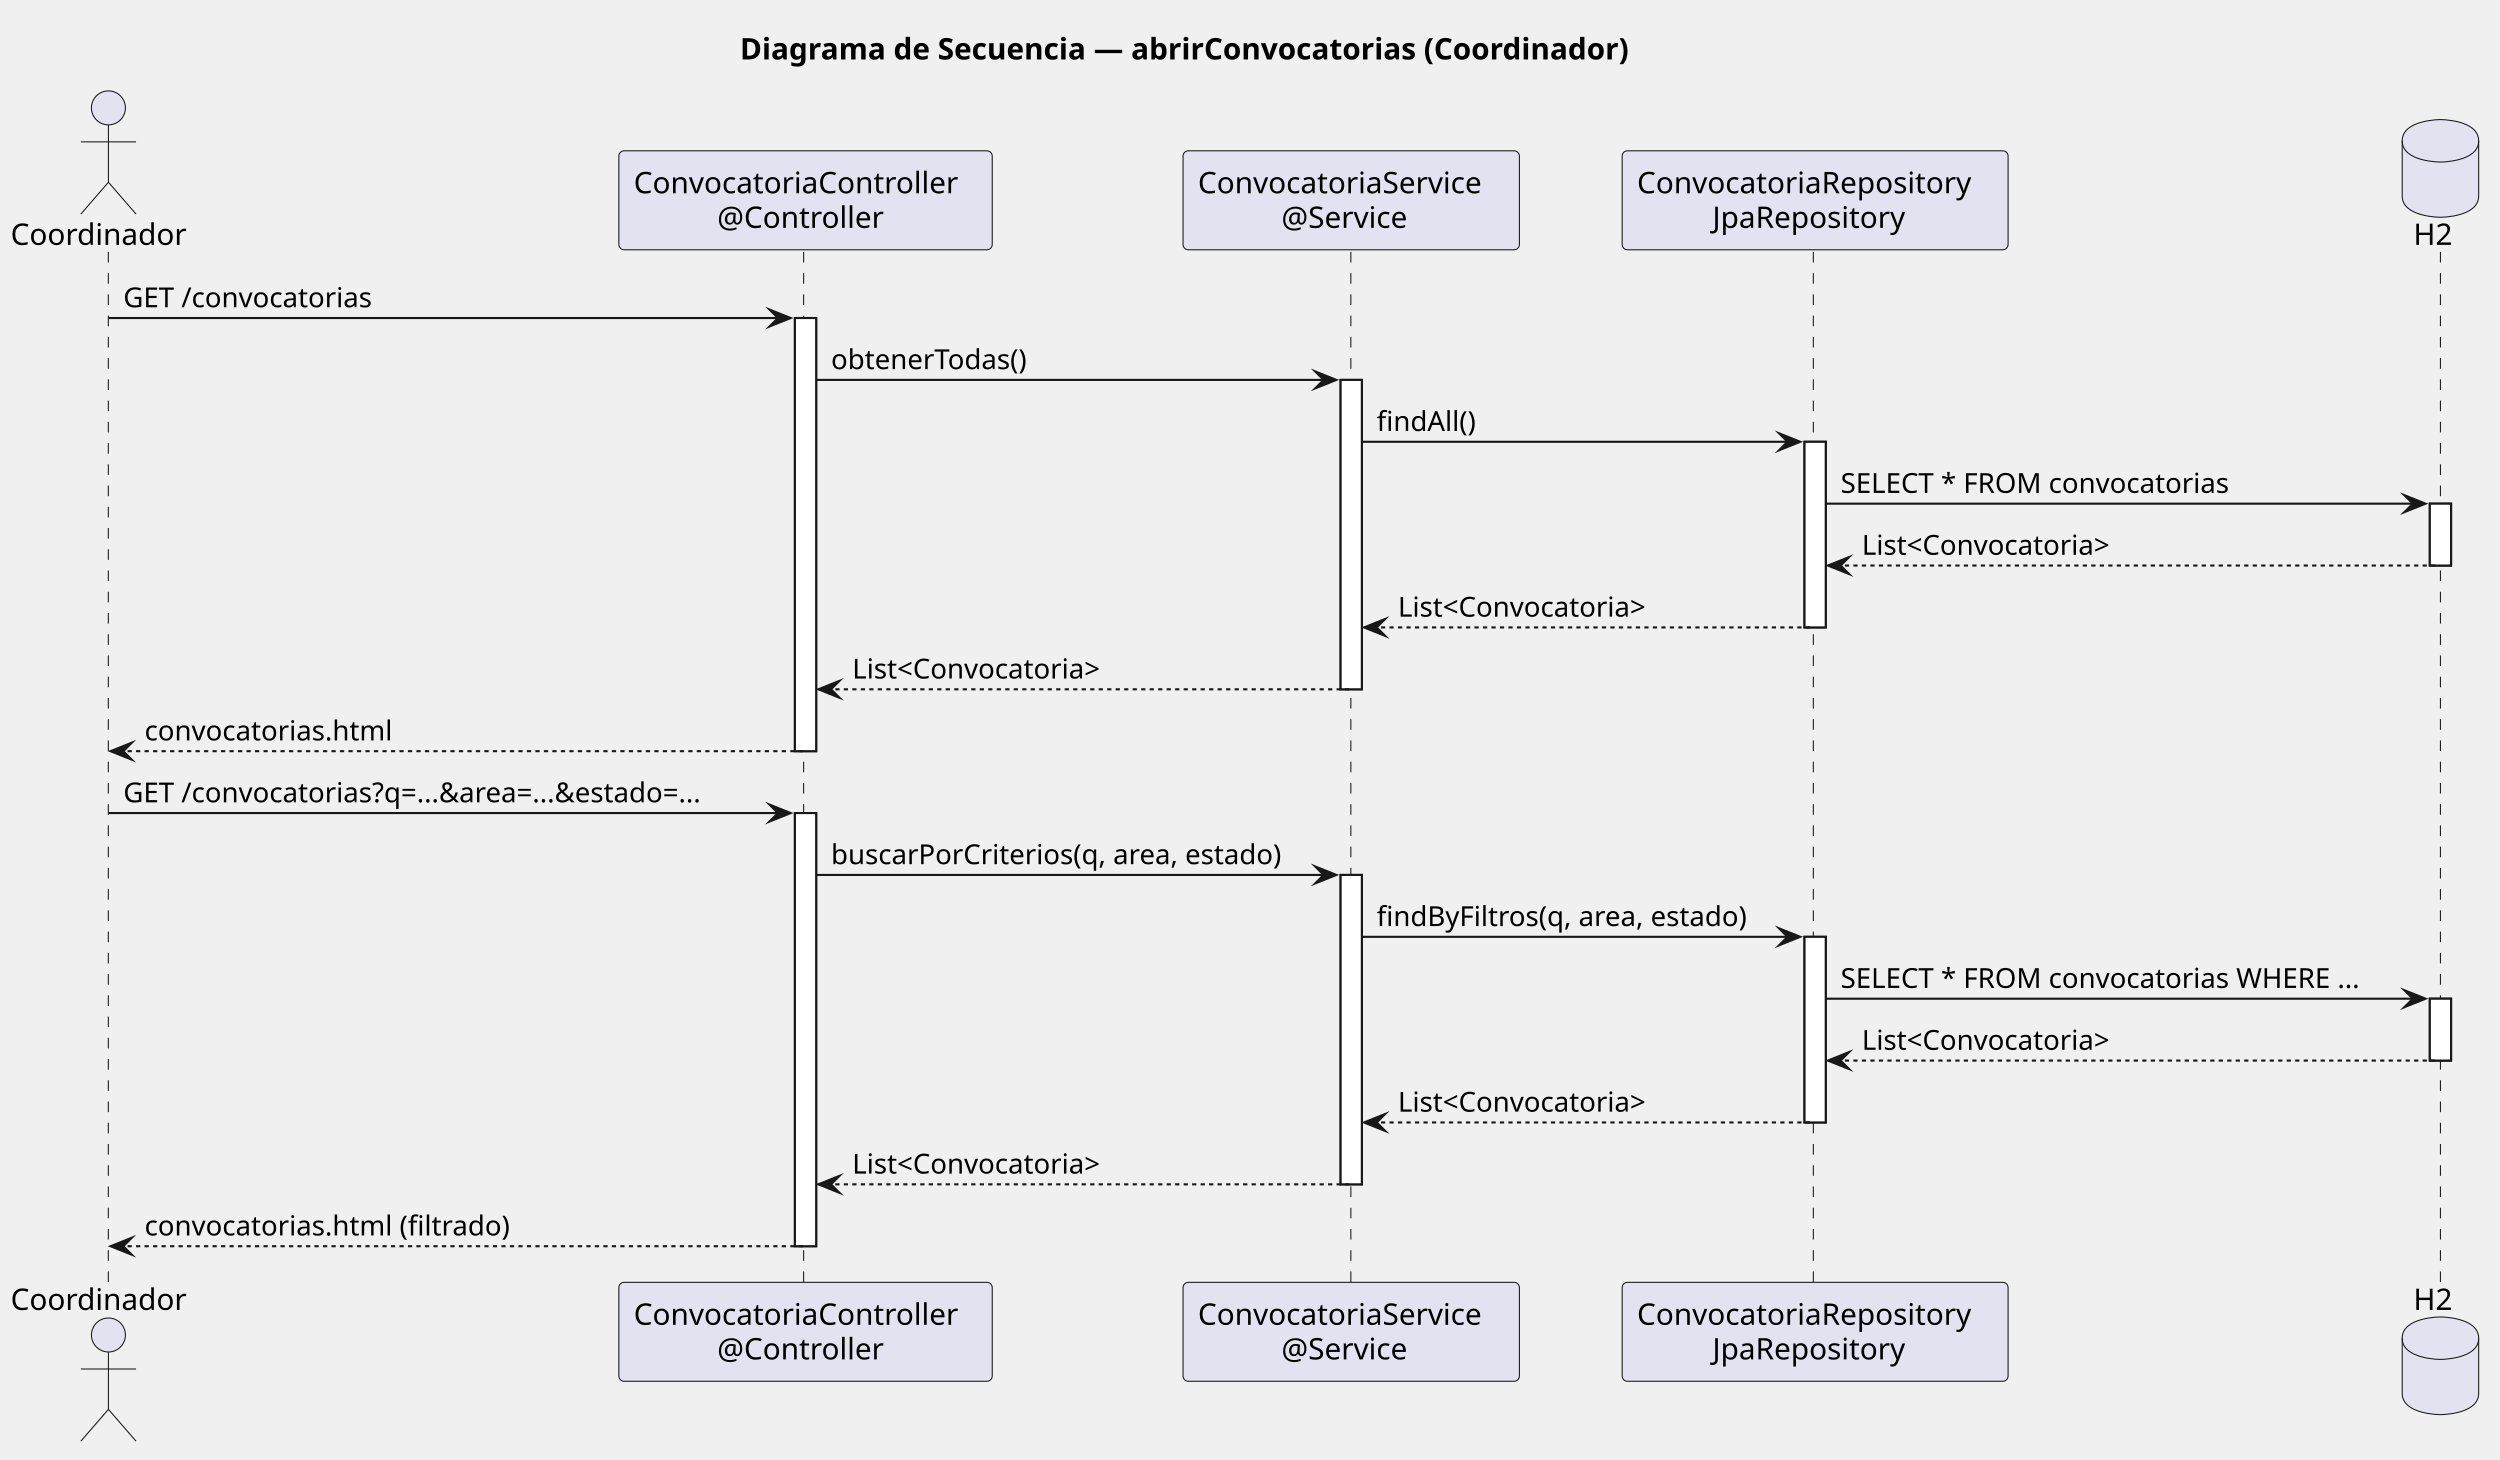
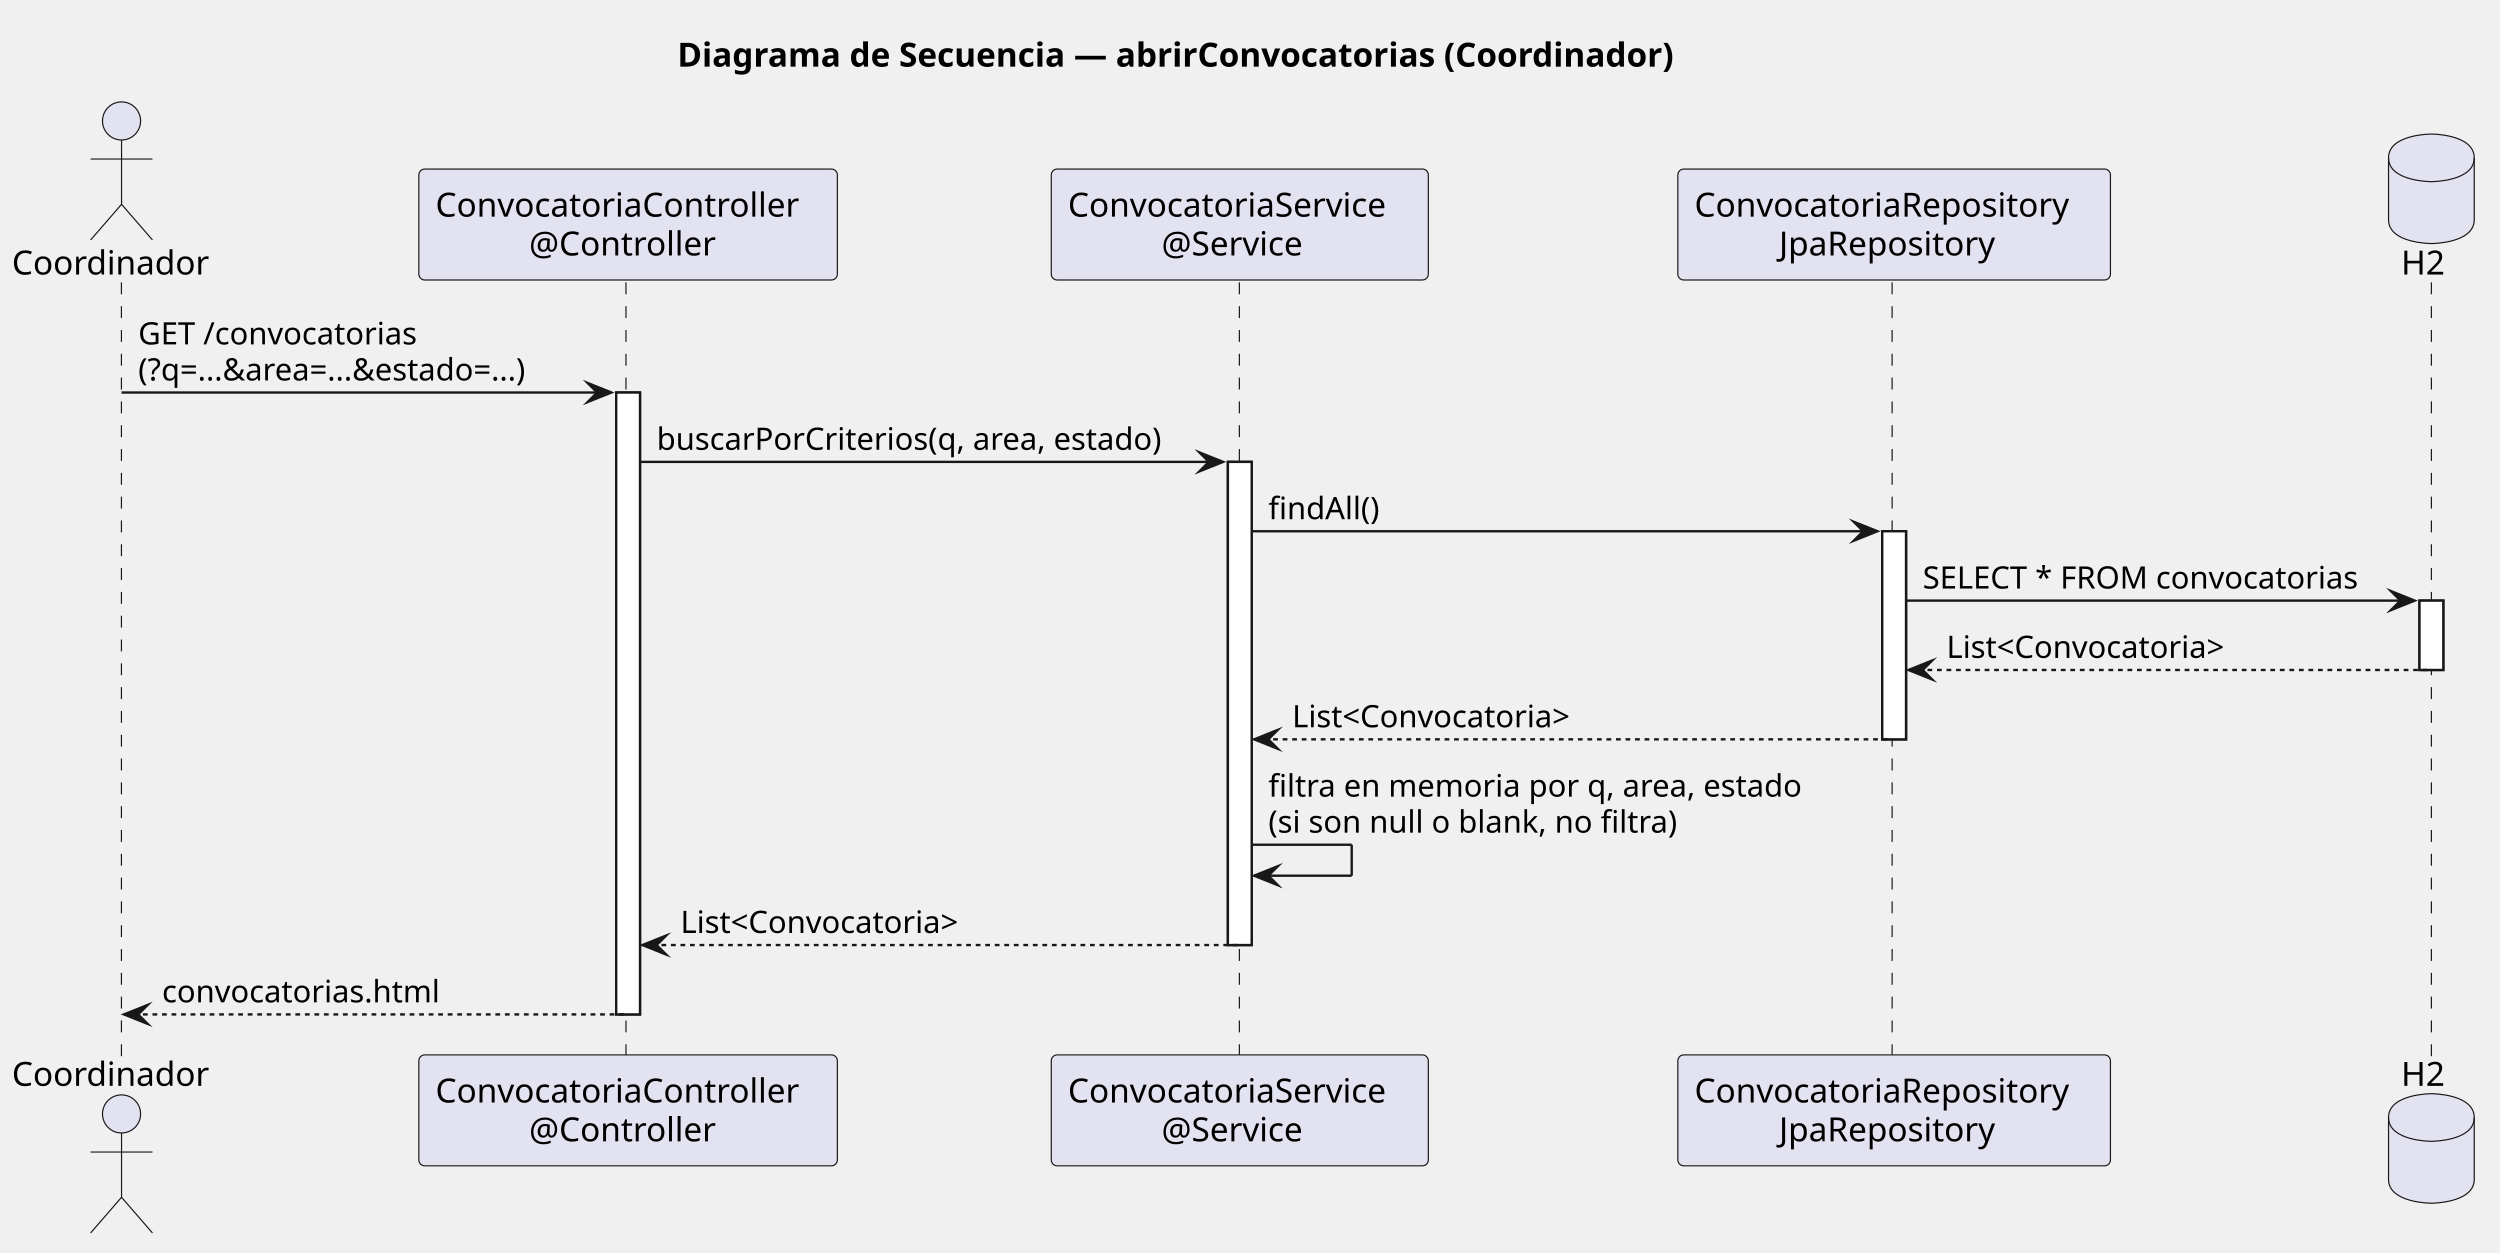
- <svg xmlns="http://www.w3.org/2000/svg" contentStyleType="text/css" data-diagram-type="SEQUENCE" height="687px" preserveAspectRatio="none" style="width:1177px;height:687px;background:#FFFFFF;" version="1.1" viewBox="0 0 1177 687" width="1177px" zoomAndPan="magnify">
+ <svg xmlns="http://www.w3.org/2000/svg" contentStyleType="text/css" data-diagram-type="SEQUENCE" height="526px" preserveAspectRatio="none" style="width:1050px;height:526px;background:#FFFFFF;" version="1.1" viewBox="0 0 1050 526" width="1050px" zoomAndPan="magnify">
  <defs />
  <g>
    <g class="title" data-source-line="1">
-       <text fill="#000000" font-family="sans-serif" font-size="14" font-weight="700" lengthAdjust="spacing" textLength="474.223" x="348.367" y="27.995">Diagrama de Secuencia — abrirConvocatorias (Coordinador)</text>
+       <text fill="#000000" font-family="sans-serif" font-size="14" font-weight="700" lengthAdjust="spacing" textLength="474.223" x="284.481" y="27.995">Diagrama de Secuencia — abrirConvocatorias (Coordinador)</text>
    </g>
    <g>
-       <rect fill="#FFFFFF" height="203.93" style="stroke:#181818;stroke-width:1;" width="10" x="374.248" y="149.727" />
+       <rect fill="#FFFFFF" height="261.195" style="stroke:#181818;stroke-width:1;" width="10" x="258.803" y="164.859" />
    </g>
    <g>
-       <rect fill="#FFFFFF" height="203.93" style="stroke:#181818;stroke-width:1;" width="10" x="374.248" y="382.789" />
+       <rect fill="#FFFFFF" height="202.93" style="stroke:#181818;stroke-width:1;" width="10" x="515.716" y="193.992" />
    </g>
    <g>
-       <rect fill="#FFFFFF" height="145.664" style="stroke:#181818;stroke-width:1;" width="10" x="631.161" y="178.859" />
+       <rect fill="#FFFFFF" height="87.398" style="stroke:#181818;stroke-width:1;" width="10" x="790.54" y="223.125" />
    </g>
    <g>
-       <rect fill="#FFFFFF" height="145.664" style="stroke:#181818;stroke-width:1;" width="10" x="631.161" y="411.922" />
-     </g>
-     <g>
-       <rect fill="#FFFFFF" height="87.398" style="stroke:#181818;stroke-width:1;" width="10" x="849.562" y="207.992" />
-     </g>
-     <g>
-       <rect fill="#FFFFFF" height="87.398" style="stroke:#181818;stroke-width:1;" width="10" x="849.562" y="441.055" />
-     </g>
-     <g>
-       <rect fill="#FFFFFF" height="29.133" style="stroke:#181818;stroke-width:1;" width="10" x="1143.957" y="237.125" />
-     </g>
-     <g>
-       <rect fill="#FFFFFF" height="29.133" style="stroke:#181818;stroke-width:1;" width="10" x="1143.957" y="470.188" />
+       <rect fill="#FFFFFF" height="29.133" style="stroke:#181818;stroke-width:1;" width="10" x="1016.184" y="252.258" />
    </g>
    <g class="participant-lifeline" data-entity-uid="part1" data-qualified-name="User" data-source-line="3" id="part1-lifeline">
      <g>
-         <rect fill="#000000" fill-opacity="0" height="486.125" width="8" x="47.049" y="118.594" />
-         <line style="stroke:#181818;stroke-width:0.5;stroke-dasharray:5,5;" x1="51" x2="51" y1="118.594" y2="604.719" />
+         <rect fill="#000000" fill-opacity="0" height="325.461" width="8" x="47.049" y="118.594" />
+         <line style="stroke:#181818;stroke-width:0.5;stroke-dasharray:5,5;" x1="51" x2="51" y1="118.594" y2="444.055" />
      </g>
    </g>
    <g class="participant-lifeline" data-entity-uid="part2" data-qualified-name="Controller" data-source-line="4" id="part2-lifeline">
      <g>
-         <rect fill="#000000" fill-opacity="0" height="486.125" width="8" x="375.248" y="118.594" />
-         <line style="stroke:#181818;stroke-width:0.5;stroke-dasharray:5,5;" x1="378.352" x2="378.352" y1="118.594" y2="604.719" />
+         <rect fill="#000000" fill-opacity="0" height="325.461" width="8" x="259.803" y="118.594" />
+         <line style="stroke:#181818;stroke-width:0.5;stroke-dasharray:5,5;" x1="262.907" x2="262.907" y1="118.594" y2="444.055" />
      </g>
    </g>
    <g class="participant-lifeline" data-entity-uid="part3" data-qualified-name="Service" data-source-line="5" id="part3-lifeline">
      <g>
-         <rect fill="#000000" fill-opacity="0" height="486.125" width="8" x="632.161" y="118.594" />
-         <line style="stroke:#181818;stroke-width:0.5;stroke-dasharray:5,5;" x1="635.98" x2="635.98" y1="118.594" y2="604.719" />
+         <rect fill="#000000" fill-opacity="0" height="325.461" width="8" x="516.716" y="118.594" />
+         <line style="stroke:#181818;stroke-width:0.5;stroke-dasharray:5,5;" x1="520.535" x2="520.535" y1="118.594" y2="444.055" />
      </g>
    </g>
    <g class="participant-lifeline" data-entity-uid="part4" data-qualified-name="Repo" data-source-line="6" id="part4-lifeline">
      <g>
-         <rect fill="#000000" fill-opacity="0" height="486.125" width="8" x="850.562" y="118.594" />
-         <line style="stroke:#181818;stroke-width:0.5;stroke-dasharray:5,5;" x1="853.716" x2="853.716" y1="118.594" y2="604.719" />
+         <rect fill="#000000" fill-opacity="0" height="325.461" width="8" x="791.54" y="118.594" />
+         <line style="stroke:#181818;stroke-width:0.5;stroke-dasharray:5,5;" x1="794.693" x2="794.693" y1="118.594" y2="444.055" />
      </g>
    </g>
    <g class="participant-lifeline" data-entity-uid="part5" data-qualified-name="DB" data-source-line="7" id="part5-lifeline">
      <g>
-         <rect fill="#000000" fill-opacity="0" height="486.125" width="8" x="1144.957" y="118.594" />
-         <line style="stroke:#181818;stroke-width:0.5;stroke-dasharray:5,5;" x1="1148.957" x2="1148.957" y1="118.594" y2="604.719" />
+         <rect fill="#000000" fill-opacity="0" height="325.461" width="8" x="1017.184" y="118.594" />
+         <line style="stroke:#181818;stroke-width:0.5;stroke-dasharray:5,5;" x1="1021.184" x2="1021.184" y1="118.594" y2="444.055" />
      </g>
    </g>
    <g class="participant participant-head" data-entity-uid="part1" data-qualified-name="User" data-source-line="3" id="part1-head">
      <text fill="#000000" font-family="sans-serif" font-size="14" lengthAdjust="spacing" textLength="86.099" x="5" y="115.292">Coordinador</text>
      <ellipse cx="51.049" cy="50.797" fill="#E2E2F0" rx="8" ry="8" style="stroke:#181818;stroke-width:0.5;" />
      <path d="M51.049,58.797 L51.049,85.797 M38.049,66.797 L64.049,66.797 M51.049,85.797 L38.049,100.797 M51.049,85.797 L64.049,100.797" fill="none" style="stroke:#181818;stroke-width:0.5;" />
    </g>
    <g class="participant participant-tail" data-entity-uid="part1" data-qualified-name="User" data-source-line="3" id="part1-tail">
-       <text fill="#000000" font-family="sans-serif" font-size="14" lengthAdjust="spacing" textLength="86.099" x="5" y="616.714">Coordinador</text>
-       <ellipse cx="51.049" cy="628.516" fill="#E2E2F0" rx="8" ry="8" style="stroke:#181818;stroke-width:0.5;" />
-       <path d="M51.049,636.516 L51.049,663.516 M38.049,644.516 L64.049,644.516 M51.049,663.516 L38.049,678.516 M51.049,663.516 L64.049,678.516" fill="none" style="stroke:#181818;stroke-width:0.5;" />
+       <text fill="#000000" font-family="sans-serif" font-size="14" lengthAdjust="spacing" textLength="86.099" x="5" y="456.05">Coordinador</text>
+       <ellipse cx="51.049" cy="467.852" fill="#E2E2F0" rx="8" ry="8" style="stroke:#181818;stroke-width:0.5;" />
+       <path d="M51.049,475.852 L51.049,502.852 M38.049,483.852 L64.049,483.852 M51.049,502.852 L38.049,517.852 M51.049,502.852 L64.049,517.852" fill="none" style="stroke:#181818;stroke-width:0.5;" />
    </g>
    <g class="participant participant-head" data-entity-uid="part2" data-qualified-name="Controller" data-source-line="4" id="part2-head">
-       <rect fill="#E2E2F0" height="46.594" rx="2.5" ry="2.5" style="stroke:#181818;stroke-width:0.5;" width="175.793" x="291.352" y="71" />
-       <text fill="#000000" font-family="sans-serif" font-size="14" lengthAdjust="spacing" textLength="161.793" x="298.352" y="90.995">ConvocatoriaController</text>
-       <text fill="#000000" font-family="sans-serif" font-size="14" lengthAdjust="spacing" textLength="83.173" x="337.662" y="107.292">@Controller</text>
+       <rect fill="#E2E2F0" height="46.594" rx="2.5" ry="2.5" style="stroke:#181818;stroke-width:0.5;" width="175.793" x="175.907" y="71" />
+       <text fill="#000000" font-family="sans-serif" font-size="14" lengthAdjust="spacing" textLength="161.793" x="182.907" y="90.995">ConvocatoriaController</text>
+       <text fill="#000000" font-family="sans-serif" font-size="14" lengthAdjust="spacing" textLength="83.173" x="222.217" y="107.292">@Controller</text>
    </g>
    <g class="participant participant-tail" data-entity-uid="part2" data-qualified-name="Controller" data-source-line="4" id="part2-tail">
-       <rect fill="#E2E2F0" height="46.594" rx="2.5" ry="2.5" style="stroke:#181818;stroke-width:0.5;" width="175.793" x="291.352" y="603.719" />
-       <text fill="#000000" font-family="sans-serif" font-size="14" lengthAdjust="spacing" textLength="161.793" x="298.352" y="623.714">ConvocatoriaController</text>
-       <text fill="#000000" font-family="sans-serif" font-size="14" lengthAdjust="spacing" textLength="83.173" x="337.662" y="640.011">@Controller</text>
+       <rect fill="#E2E2F0" height="46.594" rx="2.5" ry="2.5" style="stroke:#181818;stroke-width:0.5;" width="175.793" x="175.907" y="443.055" />
+       <text fill="#000000" font-family="sans-serif" font-size="14" lengthAdjust="spacing" textLength="161.793" x="182.907" y="463.05">ConvocatoriaController</text>
+       <text fill="#000000" font-family="sans-serif" font-size="14" lengthAdjust="spacing" textLength="83.173" x="222.217" y="479.347">@Controller</text>
    </g>
    <g class="participant participant-head" data-entity-uid="part3" data-qualified-name="Service" data-source-line="5" id="part3-head">
-       <rect fill="#E2E2F0" height="46.594" rx="2.5" ry="2.5" style="stroke:#181818;stroke-width:0.5;" width="158.361" x="556.98" y="71" />
-       <text fill="#000000" font-family="sans-serif" font-size="14" lengthAdjust="spacing" textLength="144.361" x="563.98" y="90.995">ConvocatoriaService</text>
-       <text fill="#000000" font-family="sans-serif" font-size="14" lengthAdjust="spacing" textLength="65.741" x="603.29" y="107.292">@Service</text>
+       <rect fill="#E2E2F0" height="46.594" rx="2.5" ry="2.5" style="stroke:#181818;stroke-width:0.5;" width="158.361" x="441.535" y="71" />
+       <text fill="#000000" font-family="sans-serif" font-size="14" lengthAdjust="spacing" textLength="144.361" x="448.535" y="90.995">ConvocatoriaService</text>
+       <text fill="#000000" font-family="sans-serif" font-size="14" lengthAdjust="spacing" textLength="65.741" x="487.845" y="107.292">@Service</text>
    </g>
    <g class="participant participant-tail" data-entity-uid="part3" data-qualified-name="Service" data-source-line="5" id="part3-tail">
-       <rect fill="#E2E2F0" height="46.594" rx="2.5" ry="2.5" style="stroke:#181818;stroke-width:0.5;" width="158.361" x="556.98" y="603.719" />
-       <text fill="#000000" font-family="sans-serif" font-size="14" lengthAdjust="spacing" textLength="144.361" x="563.98" y="623.714">ConvocatoriaService</text>
-       <text fill="#000000" font-family="sans-serif" font-size="14" lengthAdjust="spacing" textLength="65.741" x="603.29" y="640.011">@Service</text>
+       <rect fill="#E2E2F0" height="46.594" rx="2.5" ry="2.5" style="stroke:#181818;stroke-width:0.5;" width="158.361" x="441.535" y="443.055" />
+       <text fill="#000000" font-family="sans-serif" font-size="14" lengthAdjust="spacing" textLength="144.361" x="448.535" y="463.05">ConvocatoriaService</text>
+       <text fill="#000000" font-family="sans-serif" font-size="14" lengthAdjust="spacing" textLength="65.741" x="487.845" y="479.347">@Service</text>
    </g>
    <g class="participant participant-head" data-entity-uid="part4" data-qualified-name="Repo" data-source-line="6" id="part4-head">
-       <rect fill="#E2E2F0" height="46.594" rx="2.5" ry="2.5" style="stroke:#181818;stroke-width:0.5;" width="181.692" x="763.716" y="71" />
-       <text fill="#000000" font-family="sans-serif" font-size="14" lengthAdjust="spacing" textLength="167.692" x="770.716" y="90.995">ConvocatoriaRepository</text>
-       <text fill="#000000" font-family="sans-serif" font-size="14" lengthAdjust="spacing" textLength="96.667" x="806.229" y="107.292">JpaRepository</text>
+       <rect fill="#E2E2F0" height="46.594" rx="2.5" ry="2.5" style="stroke:#181818;stroke-width:0.5;" width="181.692" x="704.693" y="71" />
+       <text fill="#000000" font-family="sans-serif" font-size="14" lengthAdjust="spacing" textLength="167.692" x="711.693" y="90.995">ConvocatoriaRepository</text>
+       <text fill="#000000" font-family="sans-serif" font-size="14" lengthAdjust="spacing" textLength="96.667" x="747.206" y="107.292">JpaRepository</text>
    </g>
    <g class="participant participant-tail" data-entity-uid="part4" data-qualified-name="Repo" data-source-line="6" id="part4-tail">
-       <rect fill="#E2E2F0" height="46.594" rx="2.5" ry="2.5" style="stroke:#181818;stroke-width:0.5;" width="181.692" x="763.716" y="603.719" />
-       <text fill="#000000" font-family="sans-serif" font-size="14" lengthAdjust="spacing" textLength="167.692" x="770.716" y="623.714">ConvocatoriaRepository</text>
-       <text fill="#000000" font-family="sans-serif" font-size="14" lengthAdjust="spacing" textLength="96.667" x="806.229" y="640.011">JpaRepository</text>
+       <rect fill="#E2E2F0" height="46.594" rx="2.5" ry="2.5" style="stroke:#181818;stroke-width:0.5;" width="181.692" x="704.693" y="443.055" />
+       <text fill="#000000" font-family="sans-serif" font-size="14" lengthAdjust="spacing" textLength="167.692" x="711.693" y="463.05">ConvocatoriaRepository</text>
+       <text fill="#000000" font-family="sans-serif" font-size="14" lengthAdjust="spacing" textLength="96.667" x="747.206" y="479.347">JpaRepository</text>
    </g>
    <g class="participant participant-head" data-entity-uid="part5" data-qualified-name="DB" data-source-line="7" id="part5-head">
-       <text fill="#000000" font-family="sans-serif" font-size="14" lengthAdjust="spacing" textLength="19.435" x="1136.24" y="115.292">H2</text>
-       <path d="M1130.957,66.297 C1130.957,56.297 1148.957,56.297 1148.957,56.297 C1148.957,56.297 1166.957,56.297 1166.957,66.297 L1166.957,92.297 C1166.957,102.297 1148.957,102.297 1148.957,102.297 C1148.957,102.297 1130.957,102.297 1130.957,92.297 L1130.957,66.297" fill="#E2E2F0" style="stroke:#181818;stroke-width:0.5;" />
-       <path d="M1130.957,66.297 C1130.957,76.297 1148.957,76.297 1148.957,76.297 C1148.957,76.297 1166.957,76.297 1166.957,66.297" fill="none" style="stroke:#181818;stroke-width:0.5;" />
+       <text fill="#000000" font-family="sans-serif" font-size="14" lengthAdjust="spacing" textLength="19.435" x="1008.466" y="115.292">H2</text>
+       <path d="M1003.184,66.297 C1003.184,56.297 1021.184,56.297 1021.184,56.297 C1021.184,56.297 1039.184,56.297 1039.184,66.297 L1039.184,92.297 C1039.184,102.297 1021.184,102.297 1021.184,102.297 C1021.184,102.297 1003.184,102.297 1003.184,92.297 L1003.184,66.297" fill="#E2E2F0" style="stroke:#181818;stroke-width:0.5;" />
+       <path d="M1003.184,66.297 C1003.184,76.297 1021.184,76.297 1021.184,76.297 C1021.184,76.297 1039.184,76.297 1039.184,66.297" fill="none" style="stroke:#181818;stroke-width:0.5;" />
    </g>
    <g class="participant participant-tail" data-entity-uid="part5" data-qualified-name="DB" data-source-line="7" id="part5-tail">
-       <text fill="#000000" font-family="sans-serif" font-size="14" lengthAdjust="spacing" textLength="19.435" x="1136.24" y="616.714">H2</text>
-       <path d="M1130.957,630.016 C1130.957,620.016 1148.957,620.016 1148.957,620.016 C1148.957,620.016 1166.957,620.016 1166.957,630.016 L1166.957,656.016 C1166.957,666.016 1148.957,666.016 1148.957,666.016 C1148.957,666.016 1130.957,666.016 1130.957,656.016 L1130.957,630.016" fill="#E2E2F0" style="stroke:#181818;stroke-width:0.5;" />
-       <path d="M1130.957,630.016 C1130.957,640.016 1148.957,640.016 1148.957,640.016 C1148.957,640.016 1166.957,640.016 1166.957,630.016" fill="none" style="stroke:#181818;stroke-width:0.5;" />
+       <text fill="#000000" font-family="sans-serif" font-size="14" lengthAdjust="spacing" textLength="19.435" x="1008.466" y="456.05">H2</text>
+       <path d="M1003.184,469.352 C1003.184,459.352 1021.184,459.352 1021.184,459.352 C1021.184,459.352 1039.184,459.352 1039.184,469.352 L1039.184,495.352 C1039.184,505.352 1021.184,505.352 1021.184,505.352 C1021.184,505.352 1003.184,505.352 1003.184,495.352 L1003.184,469.352" fill="#E2E2F0" style="stroke:#181818;stroke-width:0.5;" />
+       <path d="M1003.184,469.352 C1003.184,479.352 1021.184,479.352 1021.184,479.352 C1021.184,479.352 1039.184,479.352 1039.184,469.352" fill="none" style="stroke:#181818;stroke-width:0.5;" />
    </g>
    <g>
-       <rect fill="#FFFFFF" height="203.93" style="stroke:#181818;stroke-width:1;" width="10" x="374.248" y="149.727" />
+       <rect fill="#FFFFFF" height="261.195" style="stroke:#181818;stroke-width:1;" width="10" x="258.803" y="164.859" />
    </g>
    <g>
-       <rect fill="#FFFFFF" height="203.93" style="stroke:#181818;stroke-width:1;" width="10" x="374.248" y="382.789" />
+       <rect fill="#FFFFFF" height="202.93" style="stroke:#181818;stroke-width:1;" width="10" x="515.716" y="193.992" />
    </g>
    <g>
-       <rect fill="#FFFFFF" height="145.664" style="stroke:#181818;stroke-width:1;" width="10" x="631.161" y="178.859" />
+       <rect fill="#FFFFFF" height="87.398" style="stroke:#181818;stroke-width:1;" width="10" x="790.54" y="223.125" />
    </g>
    <g>
-       <rect fill="#FFFFFF" height="145.664" style="stroke:#181818;stroke-width:1;" width="10" x="631.161" y="411.922" />
-     </g>
-     <g>
-       <rect fill="#FFFFFF" height="87.398" style="stroke:#181818;stroke-width:1;" width="10" x="849.562" y="207.992" />
-     </g>
-     <g>
-       <rect fill="#FFFFFF" height="87.398" style="stroke:#181818;stroke-width:1;" width="10" x="849.562" y="441.055" />
-     </g>
-     <g>
-       <rect fill="#FFFFFF" height="29.133" style="stroke:#181818;stroke-width:1;" width="10" x="1143.957" y="237.125" />
-     </g>
-     <g>
-       <rect fill="#FFFFFF" height="29.133" style="stroke:#181818;stroke-width:1;" width="10" x="1143.957" y="470.188" />
+       <rect fill="#FFFFFF" height="29.133" style="stroke:#181818;stroke-width:1;" width="10" x="1016.184" y="252.258" />
    </g>
    <g class="message" data-entity-1="part1" data-entity-2="part2" data-source-line="9" id="msg1">
-       <polygon fill="#181818" points="362.248,145.727,372.248,149.727,362.248,153.727,366.248,149.727" style="stroke:#181818;stroke-width:1;stroke-linejoin:miter;stroke-miterlimit:10;" />
-       <line style="stroke:#181818;stroke-width:1;" x1="51.049" x2="368.248" y1="149.727" y2="149.727" />
+       <polygon fill="#181818" points="246.803,160.859,256.803,164.859,246.803,168.859,250.803,164.859" style="stroke:#181818;stroke-width:1;stroke-linejoin:miter;stroke-miterlimit:10;" />
+       <line style="stroke:#181818;stroke-width:1;" x1="51.049" x2="252.803" y1="164.859" y2="164.859" />
      <text fill="#000000" font-family="sans-serif" font-size="13" lengthAdjust="spacing" textLength="125.588" x="58.049" y="144.661">GET /convocatorias</text>
+       <text fill="#000000" font-family="sans-serif" font-size="13" lengthAdjust="spacing" textLength="188.754" x="58.049" y="159.793">(?q=...&amp;area=...&amp;estado=...)</text>
    </g>
    <g class="message" data-entity-1="part2" data-entity-2="part3" data-source-line="11" id="msg2">
-       <polygon fill="#181818" points="619.161,174.859,629.161,178.859,619.161,182.859,623.161,178.859" style="stroke:#181818;stroke-width:1;stroke-linejoin:miter;stroke-miterlimit:10;" />
-       <line style="stroke:#181818;stroke-width:1;" x1="384.248" x2="625.161" y1="178.859" y2="178.859" />
-       <text fill="#000000" font-family="sans-serif" font-size="13" lengthAdjust="spacing" textLength="99.912" x="391.248" y="173.793">obtenerTodas()</text>
+       <polygon fill="#181818" points="503.716,189.992,513.716,193.992,503.716,197.992,507.716,193.992" style="stroke:#181818;stroke-width:1;stroke-linejoin:miter;stroke-miterlimit:10;" />
+       <line style="stroke:#181818;stroke-width:1;" x1="268.803" x2="509.716" y1="193.992" y2="193.992" />
+       <text fill="#000000" font-family="sans-serif" font-size="13" lengthAdjust="spacing" textLength="227.913" x="275.803" y="188.926">buscarPorCriterios(q, area, estado)</text>
    </g>
    <g class="message" data-entity-1="part3" data-entity-2="part4" data-source-line="13" id="msg3">
-       <polygon fill="#181818" points="837.562,203.992,847.562,207.992,837.562,211.992,841.562,207.992" style="stroke:#181818;stroke-width:1;stroke-linejoin:miter;stroke-miterlimit:10;" />
-       <line style="stroke:#181818;stroke-width:1;" x1="641.161" x2="843.562" y1="207.992" y2="207.992" />
-       <text fill="#000000" font-family="sans-serif" font-size="13" lengthAdjust="spacing" textLength="50.94" x="648.161" y="202.926">findAll()</text>
+       <polygon fill="#181818" points="778.54,219.125,788.54,223.125,778.54,227.125,782.54,223.125" style="stroke:#181818;stroke-width:1;stroke-linejoin:miter;stroke-miterlimit:10;" />
+       <line style="stroke:#181818;stroke-width:1;" x1="525.716" x2="784.54" y1="223.125" y2="223.125" />
+       <text fill="#000000" font-family="sans-serif" font-size="13" lengthAdjust="spacing" textLength="50.94" x="532.716" y="218.059">findAll()</text>
    </g>
    <g class="message" data-entity-1="part4" data-entity-2="part5" data-source-line="15" id="msg4">
-       <polygon fill="#181818" points="1131.957,233.125,1141.957,237.125,1131.957,241.125,1135.957,237.125" style="stroke:#181818;stroke-width:1;stroke-linejoin:miter;stroke-miterlimit:10;" />
-       <line style="stroke:#181818;stroke-width:1;" x1="859.562" x2="1137.957" y1="237.125" y2="237.125" />
-       <text fill="#000000" font-family="sans-serif" font-size="13" lengthAdjust="spacing" textLength="196.644" x="866.562" y="232.059">SELECT * FROM convocatorias</text>
+       <polygon fill="#181818" points="1004.184,248.258,1014.184,252.258,1004.184,256.258,1008.184,252.258" style="stroke:#181818;stroke-width:1;stroke-linejoin:miter;stroke-miterlimit:10;" />
+       <line style="stroke:#181818;stroke-width:1;" x1="800.54" x2="1010.184" y1="252.258" y2="252.258" />
+       <text fill="#000000" font-family="sans-serif" font-size="13" lengthAdjust="spacing" textLength="196.644" x="807.54" y="247.192">SELECT * FROM convocatorias</text>
    </g>
    <g class="message" data-entity-1="part5" data-entity-2="part4" data-source-line="17" id="msg5">
-       <polygon fill="#181818" points="870.562,262.258,860.562,266.258,870.562,270.258,866.562,266.258" style="stroke:#181818;stroke-width:1;stroke-linejoin:miter;stroke-miterlimit:10;" />
-       <line style="stroke:#181818;stroke-width:1;stroke-dasharray:2,2;" x1="864.562" x2="1147.957" y1="266.258" y2="266.258" />
-       <text fill="#000000" font-family="sans-serif" font-size="13" lengthAdjust="spacing" textLength="130.514" x="876.562" y="261.192">List&lt;Convocatoria&gt;</text>
+       <polygon fill="#181818" points="811.54,277.391,801.54,281.391,811.54,285.391,807.54,281.391" style="stroke:#181818;stroke-width:1;stroke-linejoin:miter;stroke-miterlimit:10;" />
+       <line style="stroke:#181818;stroke-width:1;stroke-dasharray:2,2;" x1="805.54" x2="1020.184" y1="281.391" y2="281.391" />
+       <text fill="#000000" font-family="sans-serif" font-size="13" lengthAdjust="spacing" textLength="130.514" x="817.54" y="276.325">List&lt;Convocatoria&gt;</text>
    </g>
    <g class="message" data-entity-1="part4" data-entity-2="part3" data-source-line="19" id="msg6">
-       <polygon fill="#181818" points="652.161,291.391,642.161,295.391,652.161,299.391,648.161,295.391" style="stroke:#181818;stroke-width:1;stroke-linejoin:miter;stroke-miterlimit:10;" />
-       <line style="stroke:#181818;stroke-width:1;stroke-dasharray:2,2;" x1="646.161" x2="853.562" y1="295.391" y2="295.391" />
-       <text fill="#000000" font-family="sans-serif" font-size="13" lengthAdjust="spacing" textLength="130.514" x="658.161" y="290.325">List&lt;Convocatoria&gt;</text>
+       <polygon fill="#181818" points="536.716,306.523,526.716,310.523,536.716,314.523,532.716,310.523" style="stroke:#181818;stroke-width:1;stroke-linejoin:miter;stroke-miterlimit:10;" />
+       <line style="stroke:#181818;stroke-width:1;stroke-dasharray:2,2;" x1="530.716" x2="794.54" y1="310.523" y2="310.523" />
+       <text fill="#000000" font-family="sans-serif" font-size="13" lengthAdjust="spacing" textLength="130.514" x="542.716" y="305.457">List&lt;Convocatoria&gt;</text>
    </g>
-     <g class="message" data-entity-1="part3" data-entity-2="part2" data-source-line="21" id="msg7">
-       <polygon fill="#181818" points="395.248,320.523,385.248,324.523,395.248,328.523,391.248,324.523" style="stroke:#181818;stroke-width:1;stroke-linejoin:miter;stroke-miterlimit:10;" />
-       <line style="stroke:#181818;stroke-width:1;stroke-dasharray:2,2;" x1="389.248" x2="635.161" y1="324.523" y2="324.523" />
-       <text fill="#000000" font-family="sans-serif" font-size="13" lengthAdjust="spacing" textLength="130.514" x="401.248" y="319.457">List&lt;Convocatoria&gt;</text>
+     <g class="message" data-entity-1="part3" data-entity-2="part3" data-source-line="21" id="msg7">
+       <line style="stroke:#181818;stroke-width:1;" x1="525.716" x2="567.716" y1="354.789" y2="354.789" />
+       <line style="stroke:#181818;stroke-width:1;" x1="567.716" x2="567.716" y1="354.789" y2="367.789" />
+       <line style="stroke:#181818;stroke-width:1;" x1="526.716" x2="567.716" y1="367.789" y2="367.789" />
+       <polygon fill="#181818" points="536.716,363.789,526.716,367.789,536.716,371.789,532.716,367.789" style="stroke:#181818;stroke-width:1;stroke-linejoin:miter;stroke-miterlimit:10;" />
+       <text fill="#000000" font-family="sans-serif" font-size="13" lengthAdjust="spacing" textLength="240.824" x="532.716" y="334.59">filtra en memoria por q, area, estado</text>
+       <text fill="#000000" font-family="sans-serif" font-size="13" lengthAdjust="spacing" textLength="186.075" x="532.716" y="349.723">(si son null o blank, no filtra)</text>
    </g>
-     <g class="message" data-entity-1="part2" data-entity-2="part1" data-source-line="23" id="msg8">
-       <polygon fill="#181818" points="62.049,349.656,52.049,353.656,62.049,357.656,58.049,353.656" style="stroke:#181818;stroke-width:1;stroke-linejoin:miter;stroke-miterlimit:10;" />
-       <line style="stroke:#181818;stroke-width:1;stroke-dasharray:2,2;" x1="56.049" x2="378.248" y1="353.656" y2="353.656" />
-       <text fill="#000000" font-family="sans-serif" font-size="13" lengthAdjust="spacing" textLength="124.592" x="68.049" y="348.59">convocatorias.html</text>
+     <g class="message" data-entity-1="part3" data-entity-2="part2" data-source-line="22" id="msg8">
+       <polygon fill="#181818" points="279.803,392.922,269.803,396.922,279.803,400.922,275.803,396.922" style="stroke:#181818;stroke-width:1;stroke-linejoin:miter;stroke-miterlimit:10;" />
+       <line style="stroke:#181818;stroke-width:1;stroke-dasharray:2,2;" x1="273.803" x2="519.716" y1="396.922" y2="396.922" />
+       <text fill="#000000" font-family="sans-serif" font-size="13" lengthAdjust="spacing" textLength="130.514" x="285.803" y="391.856">List&lt;Convocatoria&gt;</text>
    </g>
-     <g class="message" data-entity-1="part1" data-entity-2="part2" data-source-line="26" id="msg9">
-       <polygon fill="#181818" points="362.248,378.789,372.248,382.789,362.248,386.789,366.248,382.789" style="stroke:#181818;stroke-width:1;stroke-linejoin:miter;stroke-miterlimit:10;" />
-       <line style="stroke:#181818;stroke-width:1;" x1="51.049" x2="368.248" y1="382.789" y2="382.789" />
-       <text fill="#000000" font-family="sans-serif" font-size="13" lengthAdjust="spacing" textLength="304.199" x="58.049" y="377.723">GET /convocatorias?q=...&amp;area=...&amp;estado=...</text>
-     </g>
-     <g class="message" data-entity-1="part2" data-entity-2="part3" data-source-line="28" id="msg10">
-       <polygon fill="#181818" points="619.161,407.922,629.161,411.922,619.161,415.922,623.161,411.922" style="stroke:#181818;stroke-width:1;stroke-linejoin:miter;stroke-miterlimit:10;" />
-       <line style="stroke:#181818;stroke-width:1;" x1="384.248" x2="625.161" y1="411.922" y2="411.922" />
-       <text fill="#000000" font-family="sans-serif" font-size="13" lengthAdjust="spacing" textLength="227.913" x="391.248" y="406.856">buscarPorCriterios(q, area, estado)</text>
-     </g>
-     <g class="message" data-entity-1="part3" data-entity-2="part4" data-source-line="30" id="msg11">
-       <polygon fill="#181818" points="837.562,437.055,847.562,441.055,837.562,445.055,841.562,441.055" style="stroke:#181818;stroke-width:1;stroke-linejoin:miter;stroke-miterlimit:10;" />
-       <line style="stroke:#181818;stroke-width:1;" x1="641.161" x2="843.562" y1="441.055" y2="441.055" />
-       <text fill="#000000" font-family="sans-serif" font-size="13" lengthAdjust="spacing" textLength="189.401" x="648.161" y="435.989">findByFiltros(q, area, estado)</text>
-     </g>
-     <g class="message" data-entity-1="part4" data-entity-2="part5" data-source-line="32" id="msg12">
-       <polygon fill="#181818" points="1131.957,466.188,1141.957,470.188,1131.957,474.188,1135.957,470.188" style="stroke:#181818;stroke-width:1;stroke-linejoin:miter;stroke-miterlimit:10;" />
-       <line style="stroke:#181818;stroke-width:1;" x1="859.562" x2="1137.957" y1="470.188" y2="470.188" />
-       <text fill="#000000" font-family="sans-serif" font-size="13" lengthAdjust="spacing" textLength="265.396" x="866.562" y="465.122">SELECT * FROM convocatorias WHERE ...</text>
-     </g>
-     <g class="message" data-entity-1="part5" data-entity-2="part4" data-source-line="34" id="msg13">
-       <polygon fill="#181818" points="870.562,495.32,860.562,499.32,870.562,503.32,866.562,499.32" style="stroke:#181818;stroke-width:1;stroke-linejoin:miter;stroke-miterlimit:10;" />
-       <line style="stroke:#181818;stroke-width:1;stroke-dasharray:2,2;" x1="864.562" x2="1147.957" y1="499.32" y2="499.32" />
-       <text fill="#000000" font-family="sans-serif" font-size="13" lengthAdjust="spacing" textLength="130.514" x="876.562" y="494.254">List&lt;Convocatoria&gt;</text>
-     </g>
-     <g class="message" data-entity-1="part4" data-entity-2="part3" data-source-line="36" id="msg14">
-       <polygon fill="#181818" points="652.161,524.453,642.161,528.453,652.161,532.453,648.161,528.453" style="stroke:#181818;stroke-width:1;stroke-linejoin:miter;stroke-miterlimit:10;" />
-       <line style="stroke:#181818;stroke-width:1;stroke-dasharray:2,2;" x1="646.161" x2="853.562" y1="528.453" y2="528.453" />
-       <text fill="#000000" font-family="sans-serif" font-size="13" lengthAdjust="spacing" textLength="130.514" x="658.161" y="523.387">List&lt;Convocatoria&gt;</text>
-     </g>
-     <g class="message" data-entity-1="part3" data-entity-2="part2" data-source-line="38" id="msg15">
-       <polygon fill="#181818" points="395.248,553.586,385.248,557.586,395.248,561.586,391.248,557.586" style="stroke:#181818;stroke-width:1;stroke-linejoin:miter;stroke-miterlimit:10;" />
-       <line style="stroke:#181818;stroke-width:1;stroke-dasharray:2,2;" x1="389.248" x2="635.161" y1="557.586" y2="557.586" />
-       <text fill="#000000" font-family="sans-serif" font-size="13" lengthAdjust="spacing" textLength="130.514" x="401.248" y="552.52">List&lt;Convocatoria&gt;</text>
-     </g>
-     <g class="message" data-entity-1="part2" data-entity-2="part1" data-source-line="40" id="msg16">
-       <polygon fill="#181818" points="62.049,582.719,52.049,586.719,62.049,590.719,58.049,586.719" style="stroke:#181818;stroke-width:1;stroke-linejoin:miter;stroke-miterlimit:10;" />
-       <line style="stroke:#181818;stroke-width:1;stroke-dasharray:2,2;" x1="56.049" x2="378.248" y1="586.719" y2="586.719" />
-       <text fill="#000000" font-family="sans-serif" font-size="13" lengthAdjust="spacing" textLength="185.282" x="68.049" y="581.653">convocatorias.html (filtrado)</text>
+     <g class="message" data-entity-1="part2" data-entity-2="part1" data-source-line="24" id="msg9">
+       <polygon fill="#181818" points="62.049,422.055,52.049,426.055,62.049,430.055,58.049,426.055" style="stroke:#181818;stroke-width:1;stroke-linejoin:miter;stroke-miterlimit:10;" />
+       <line style="stroke:#181818;stroke-width:1;stroke-dasharray:2,2;" x1="56.049" x2="262.803" y1="426.055" y2="426.055" />
+       <text fill="#000000" font-family="sans-serif" font-size="13" lengthAdjust="spacing" textLength="124.592" x="68.049" y="420.989">convocatorias.html</text>
    </g>
  </g>
</svg>
